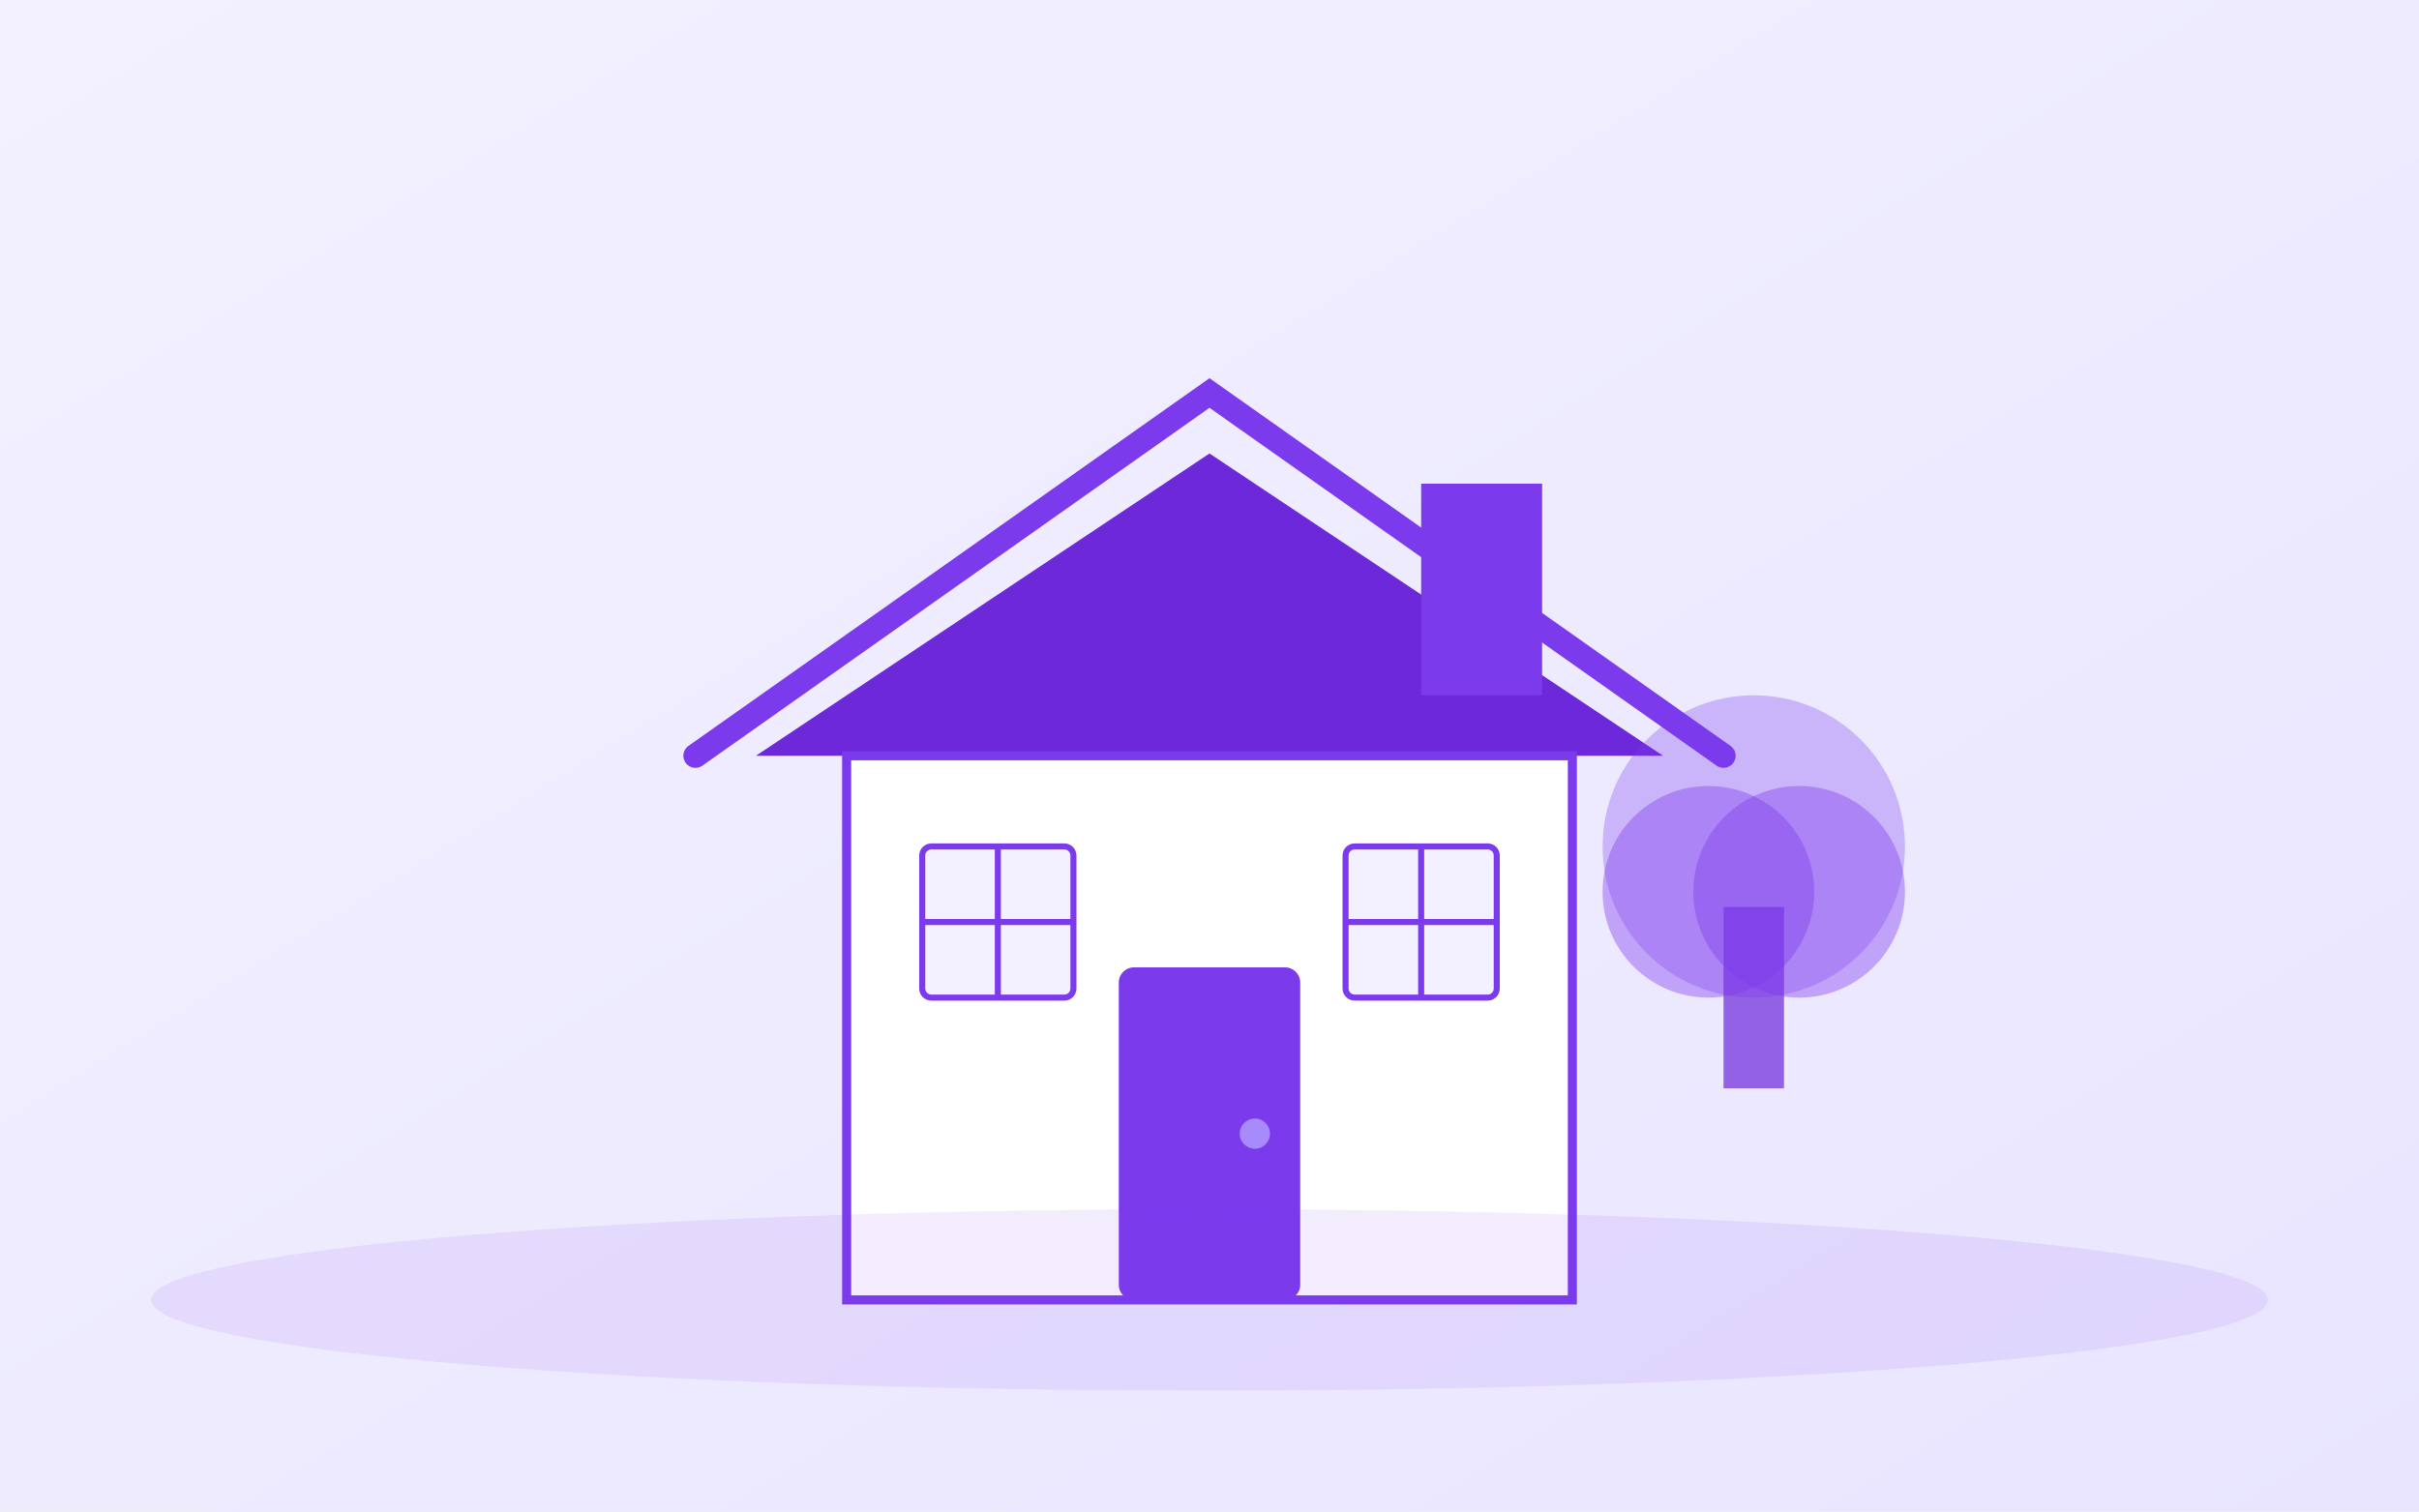
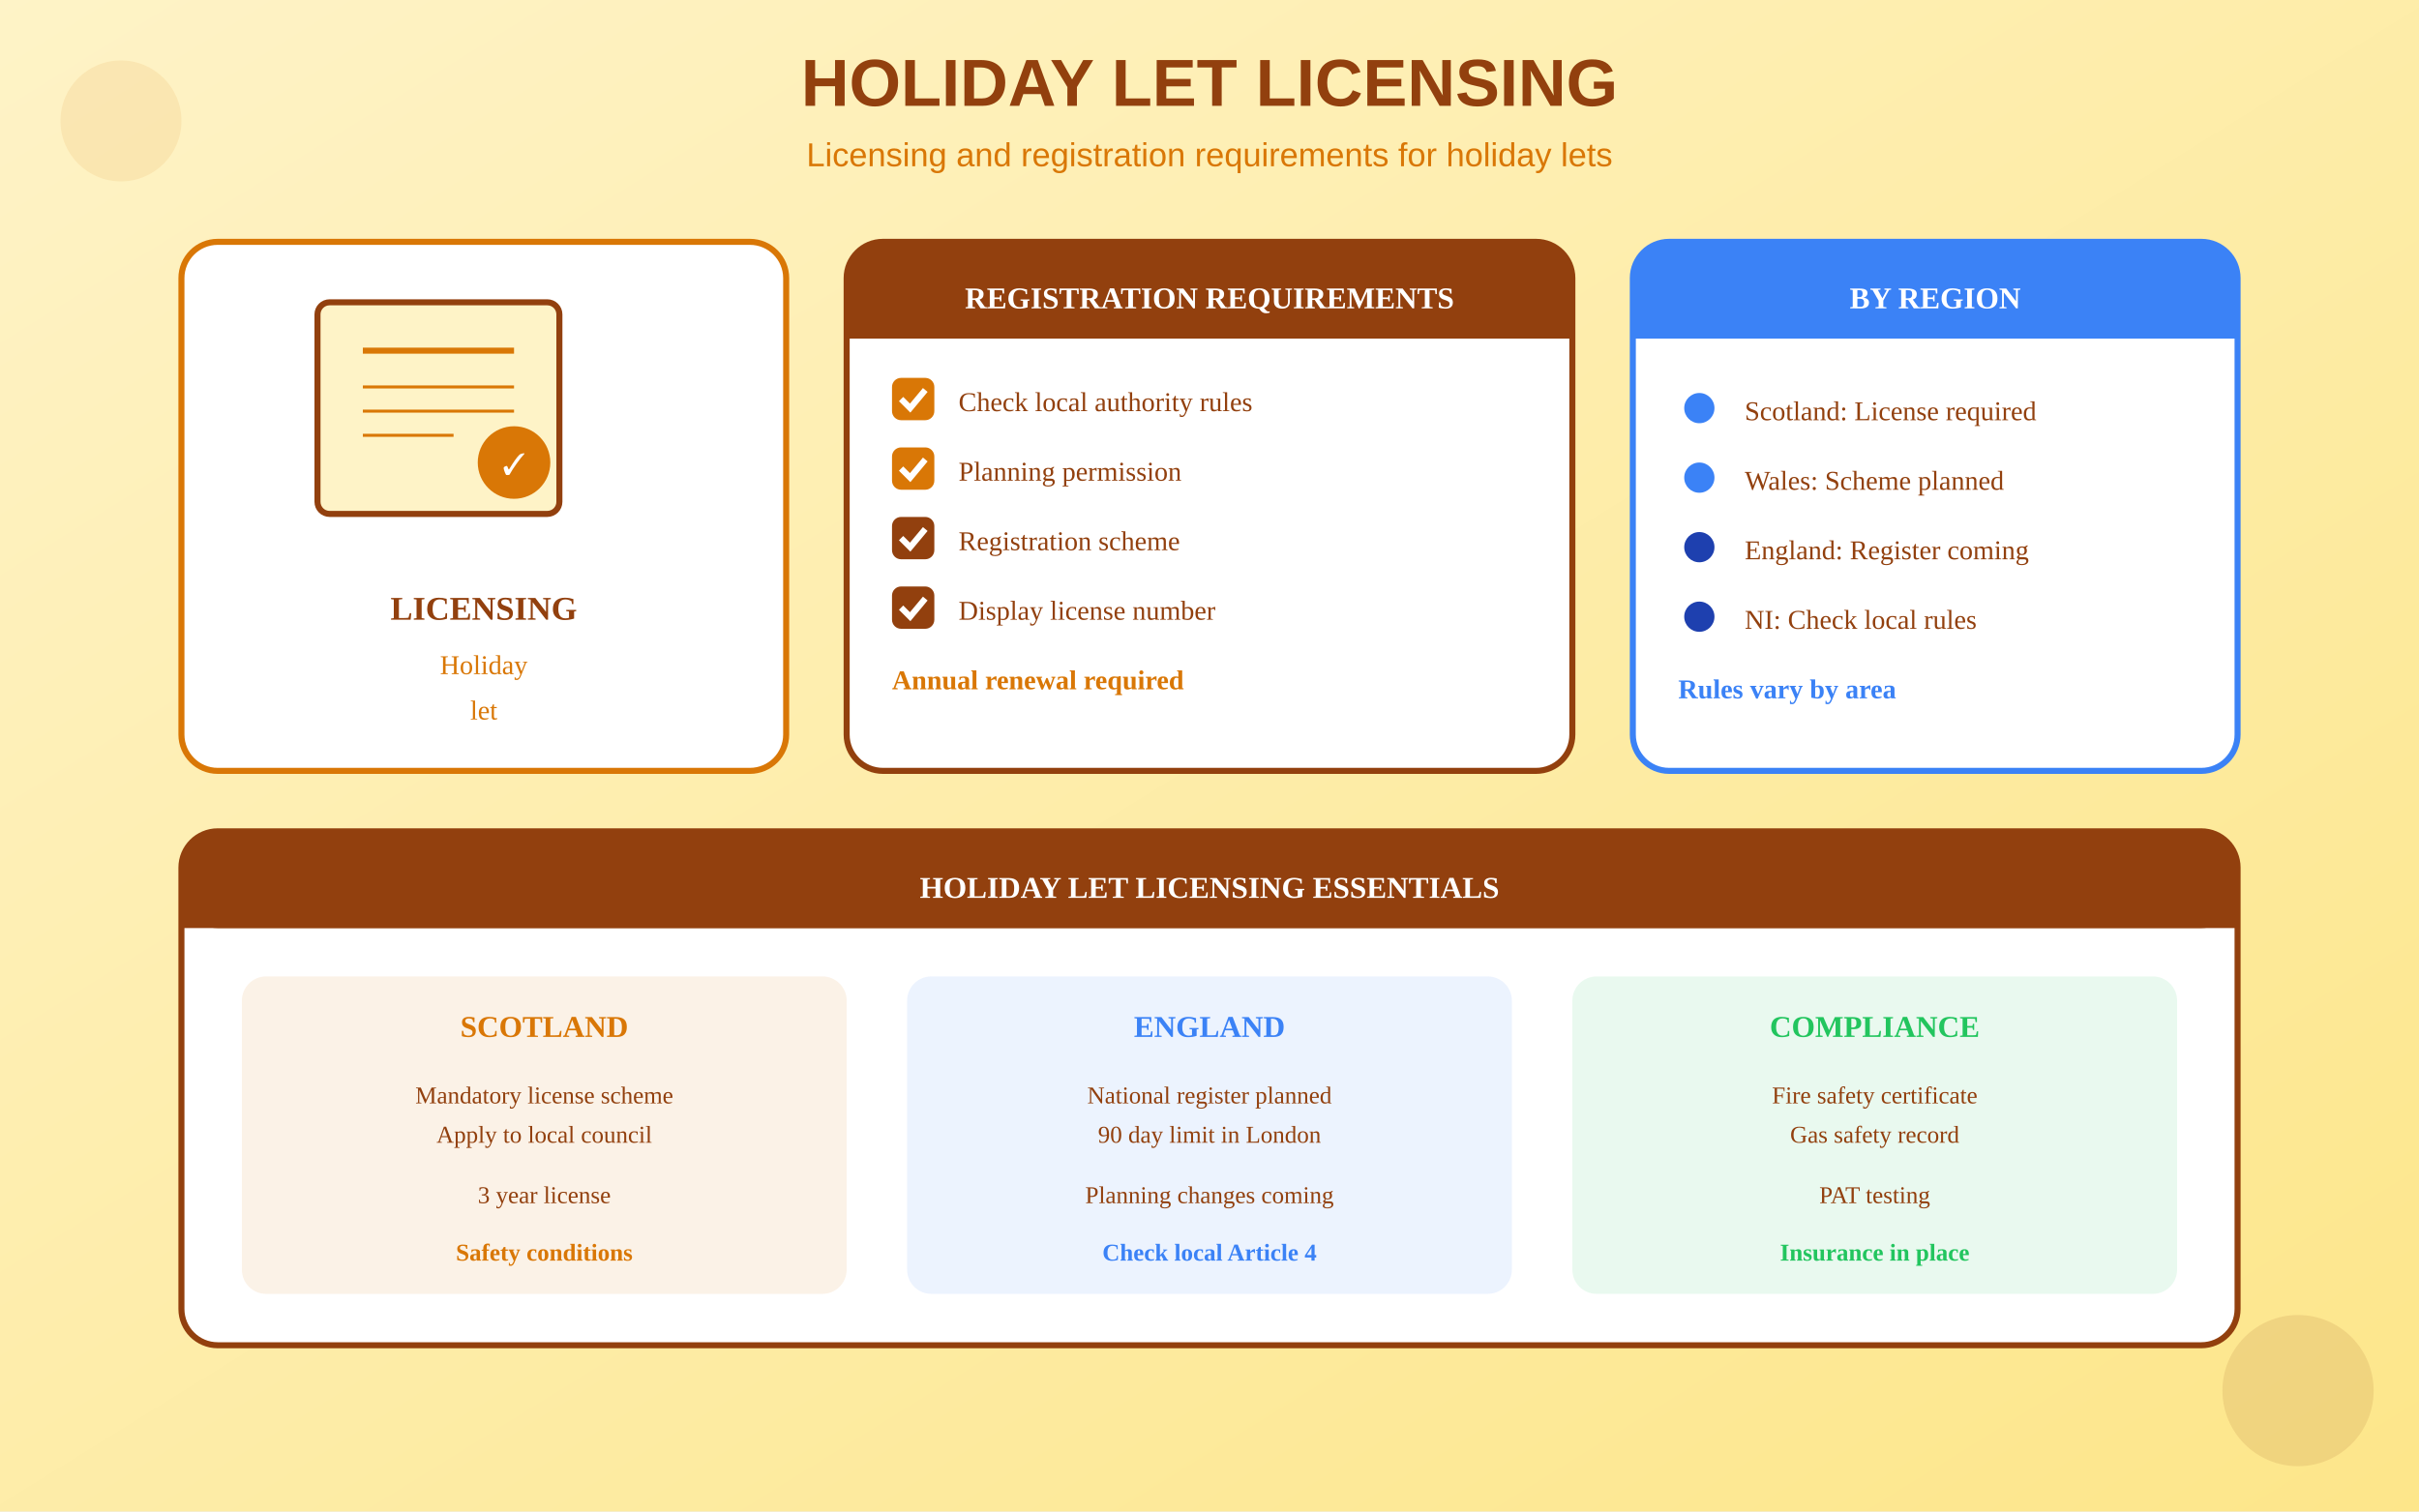
<svg xmlns="http://www.w3.org/2000/svg" viewBox="0 0 800 500">
  <defs>
    <linearGradient id="bgGrad" x1="0%" y1="0%" x2="100%" y2="100%">
-       <stop offset="0%" style="stop-color:#F3F1FF" />
-       <stop offset="100%" style="stop-color:#E9E5FF" />
+       <stop offset="0%" style="stop-color:#FEF3C7" />
+       <stop offset="100%" style="stop-color:#FDE68A" />
    </linearGradient>
  </defs>
  <rect width="800" height="500" fill="url(#bgGrad)" />
-   <g transform="translate(250, 100)">
-     <path d="M-20 150 L150 30 L320 150" fill="none" stroke="#7C3AED" stroke-width="8" stroke-linecap="round" />
-     <path d="M0 150 L150 50 L300 150" fill="#6D28D9" />
-     <rect x="220" y="60" width="40" height="70" fill="#7C3AED" />
-     <rect x="30" y="150" width="240" height="180" fill="white" stroke="#7C3AED" stroke-width="3" />
-     <rect x="120" y="220" width="60" height="110" rx="5" fill="#7C3AED" />
-     <circle cx="165" cy="275" r="5" fill="#A78BFA" />
-     <rect x="55" y="180" width="50" height="50" rx="3" fill="#F3F1FF" stroke="#7C3AED" stroke-width="2" />
-     <line x1="80" y1="180" x2="80" y2="230" stroke="#7C3AED" stroke-width="2" />
-     <line x1="55" y1="205" x2="105" y2="205" stroke="#7C3AED" stroke-width="2" />
-     <rect x="195" y="180" width="50" height="50" rx="3" fill="#F3F1FF" stroke="#7C3AED" stroke-width="2" />
-     <line x1="220" y1="180" x2="220" y2="230" stroke="#7C3AED" stroke-width="2" />
-     <line x1="195" y1="205" x2="245" y2="205" stroke="#7C3AED" stroke-width="2" />
+   <text x="400" y="35" text-anchor="middle" fill="#92400E" font-size="22" font-weight="bold" font-family="Arial">HOLIDAY LET LICENSING</text>
+   <text x="400" y="55" text-anchor="middle" fill="#D97706" font-size="11" font-family="Arial">Licensing and registration requirements for holiday lets</text>
+   <g transform="translate(60, 80)">
+     <rect x="0" y="0" width="200" height="175" rx="12" fill="white" stroke="#D97706" stroke-width="2" />
+     <g transform="translate(25, 8)">
+       <rect x="20" y="12" width="80" height="70" rx="4" fill="#FEF3C7" stroke="#92400E" stroke-width="2" />
+       <line x1="35" y1="28" x2="85" y2="28" stroke="#D97706" stroke-width="2" />
+       <line x1="35" y1="40" x2="85" y2="40" stroke="#D97706" stroke-width="1" />
+       <line x1="35" y1="48" x2="85" y2="48" stroke="#D97706" stroke-width="1" />
+       <line x1="35" y1="56" x2="65" y2="56" stroke="#D97706" stroke-width="1" />
+       <circle cx="85" cy="65" r="12" fill="#D97706" />
+       <text x="85" y="69" text-anchor="middle" fill="white" font-size="10" font-weight="bold">✓</text>
+     </g>
+     <text x="100" y="125" text-anchor="middle" fill="#92400E" font-size="11" font-weight="bold">LICENSING</text>
+     <text x="100" y="143" text-anchor="middle" fill="#D97706" font-size="9">Holiday</text>
+     <text x="100" y="158" text-anchor="middle" fill="#D97706" font-size="9">let</text>
  </g>
-   <g transform="translate(550, 200)">
-     <rect x="20" y="100" width="20" height="60" fill="#6D28D9" opacity="0.7" />
-     <circle cx="30" cy="80" r="50" fill="#7C3AED" opacity="0.3" />
-     <circle cx="15" cy="95" r="35" fill="#7C3AED" opacity="0.4" />
-     <circle cx="45" cy="95" r="35" fill="#7C3AED" opacity="0.4" />
+   <g transform="translate(280, 80)">
+     <rect x="0" y="0" width="240" height="175" rx="12" fill="white" stroke="#92400E" stroke-width="2" />
+     <rect x="0" y="0" width="240" height="32" rx="12" fill="#92400E" />
+     <rect x="0" y="20" width="240" height="12" fill="#92400E" />
+     <text x="120" y="22" text-anchor="middle" fill="white" font-size="10" font-weight="bold">REGISTRATION REQUIREMENTS</text>
+     <g transform="translate(15, 45)">
+       <rect x="0" y="0" width="14" height="14" rx="3" fill="#D97706" />
+       <path d="M3 7 L6 10 L11 4" stroke="white" stroke-width="2" fill="none" />
+       <text x="22" y="11" fill="#92400E" font-size="9">Check local authority rules</text>
+     </g>
+     <g transform="translate(15, 68)">
+       <rect x="0" y="0" width="14" height="14" rx="3" fill="#D97706" />
+       <path d="M3 7 L6 10 L11 4" stroke="white" stroke-width="2" fill="none" />
+       <text x="22" y="11" fill="#92400E" font-size="9">Planning permission</text>
+     </g>
+     <g transform="translate(15, 91)">
+       <rect x="0" y="0" width="14" height="14" rx="3" fill="#92400E" />
+       <path d="M3 7 L6 10 L11 4" stroke="white" stroke-width="2" fill="none" />
+       <text x="22" y="11" fill="#92400E" font-size="9">Registration scheme</text>
+     </g>
+     <g transform="translate(15, 114)">
+       <rect x="0" y="0" width="14" height="14" rx="3" fill="#92400E" />
+       <path d="M3 7 L6 10 L11 4" stroke="white" stroke-width="2" fill="none" />
+       <text x="22" y="11" fill="#92400E" font-size="9">Display license number</text>
+     </g>
+     <g transform="translate(15, 137)">
+       <text x="0" y="11" fill="#D97706" font-size="9" font-weight="bold">Annual renewal required</text>
+     </g>
  </g>
-   <ellipse cx="400" cy="430" rx="350" ry="30" fill="#7C3AED" opacity="0.1" />
+   <g transform="translate(540, 80)">
+     <rect x="0" y="0" width="200" height="175" rx="12" fill="white" stroke="#3B82F6" stroke-width="2" />
+     <rect x="0" y="0" width="200" height="32" rx="12" fill="#3B82F6" />
+     <rect x="0" y="20" width="200" height="12" fill="#3B82F6" />
+     <text x="100" y="22" text-anchor="middle" fill="white" font-size="10" font-weight="bold">BY REGION</text>
+     <g transform="translate(15, 48)">
+       <circle cx="7" cy="7" r="5" fill="#3B82F6" />
+       <text x="22" y="11" fill="#92400E" font-size="9">Scotland: License required</text>
+     </g>
+     <g transform="translate(15, 71)">
+       <circle cx="7" cy="7" r="5" fill="#3B82F6" />
+       <text x="22" y="11" fill="#92400E" font-size="9">Wales: Scheme planned</text>
+     </g>
+     <g transform="translate(15, 94)">
+       <circle cx="7" cy="7" r="5" fill="#1E40AF" />
+       <text x="22" y="11" fill="#92400E" font-size="9">England: Register coming</text>
+     </g>
+     <g transform="translate(15, 117)">
+       <circle cx="7" cy="7" r="5" fill="#1E40AF" />
+       <text x="22" y="11" fill="#92400E" font-size="9">NI: Check local rules</text>
+     </g>
+     <g transform="translate(15, 140)">
+       <text x="0" y="11" fill="#3B82F6" font-size="9" font-weight="bold">Rules vary by area</text>
+     </g>
+   </g>
+   <g transform="translate(60, 275)">
+     <rect x="0" y="0" width="680" height="170" rx="12" fill="white" stroke="#92400E" stroke-width="2" />
+     <rect x="0" y="0" width="680" height="32" rx="12" fill="#92400E" />
+     <rect x="0" y="20" width="680" height="12" fill="#92400E" />
+     <text x="340" y="22" text-anchor="middle" fill="white" font-size="10" font-weight="bold">HOLIDAY LET LICENSING ESSENTIALS</text>
+     <g transform="translate(20, 48)">
+       <rect x="0" y="0" width="200" height="105" rx="8" fill="#D97706" opacity="0.1" />
+       <text x="100" y="20" text-anchor="middle" fill="#D97706" font-size="10" font-weight="bold">SCOTLAND</text>
+       <text x="100" y="42" text-anchor="middle" fill="#92400E" font-size="8">Mandatory license scheme</text>
+       <text x="100" y="55" text-anchor="middle" fill="#92400E" font-size="8">Apply to local council</text>
+       <text x="100" y="75" text-anchor="middle" fill="#92400E" font-size="8">3 year license</text>
+       <text x="100" y="94" text-anchor="middle" fill="#D97706" font-size="8" font-weight="bold">Safety conditions</text>
+     </g>
+     <g transform="translate(240, 48)">
+       <rect x="0" y="0" width="200" height="105" rx="8" fill="#3B82F6" opacity="0.1" />
+       <text x="100" y="20" text-anchor="middle" fill="#3B82F6" font-size="10" font-weight="bold">ENGLAND</text>
+       <text x="100" y="42" text-anchor="middle" fill="#92400E" font-size="8">National register planned</text>
+       <text x="100" y="55" text-anchor="middle" fill="#92400E" font-size="8">90 day limit in London</text>
+       <text x="100" y="75" text-anchor="middle" fill="#92400E" font-size="8">Planning changes coming</text>
+       <text x="100" y="94" text-anchor="middle" fill="#3B82F6" font-size="8" font-weight="bold">Check local Article 4</text>
+     </g>
+     <g transform="translate(460, 48)">
+       <rect x="0" y="0" width="200" height="105" rx="8" fill="#22C55E" opacity="0.1" />
+       <text x="100" y="20" text-anchor="middle" fill="#22C55E" font-size="10" font-weight="bold">COMPLIANCE</text>
+       <text x="100" y="42" text-anchor="middle" fill="#92400E" font-size="8">Fire safety certificate</text>
+       <text x="100" y="55" text-anchor="middle" fill="#92400E" font-size="8">Gas safety record</text>
+       <text x="100" y="75" text-anchor="middle" fill="#92400E" font-size="8">PAT testing</text>
+       <text x="100" y="94" text-anchor="middle" fill="#22C55E" font-size="8" font-weight="bold">Insurance in place</text>
+     </g>
+   </g>
+   <circle cx="40" cy="40" r="20" fill="#D97706" opacity="0.1" />
+   <circle cx="760" cy="460" r="25" fill="#92400E" opacity="0.12" />
</svg>
